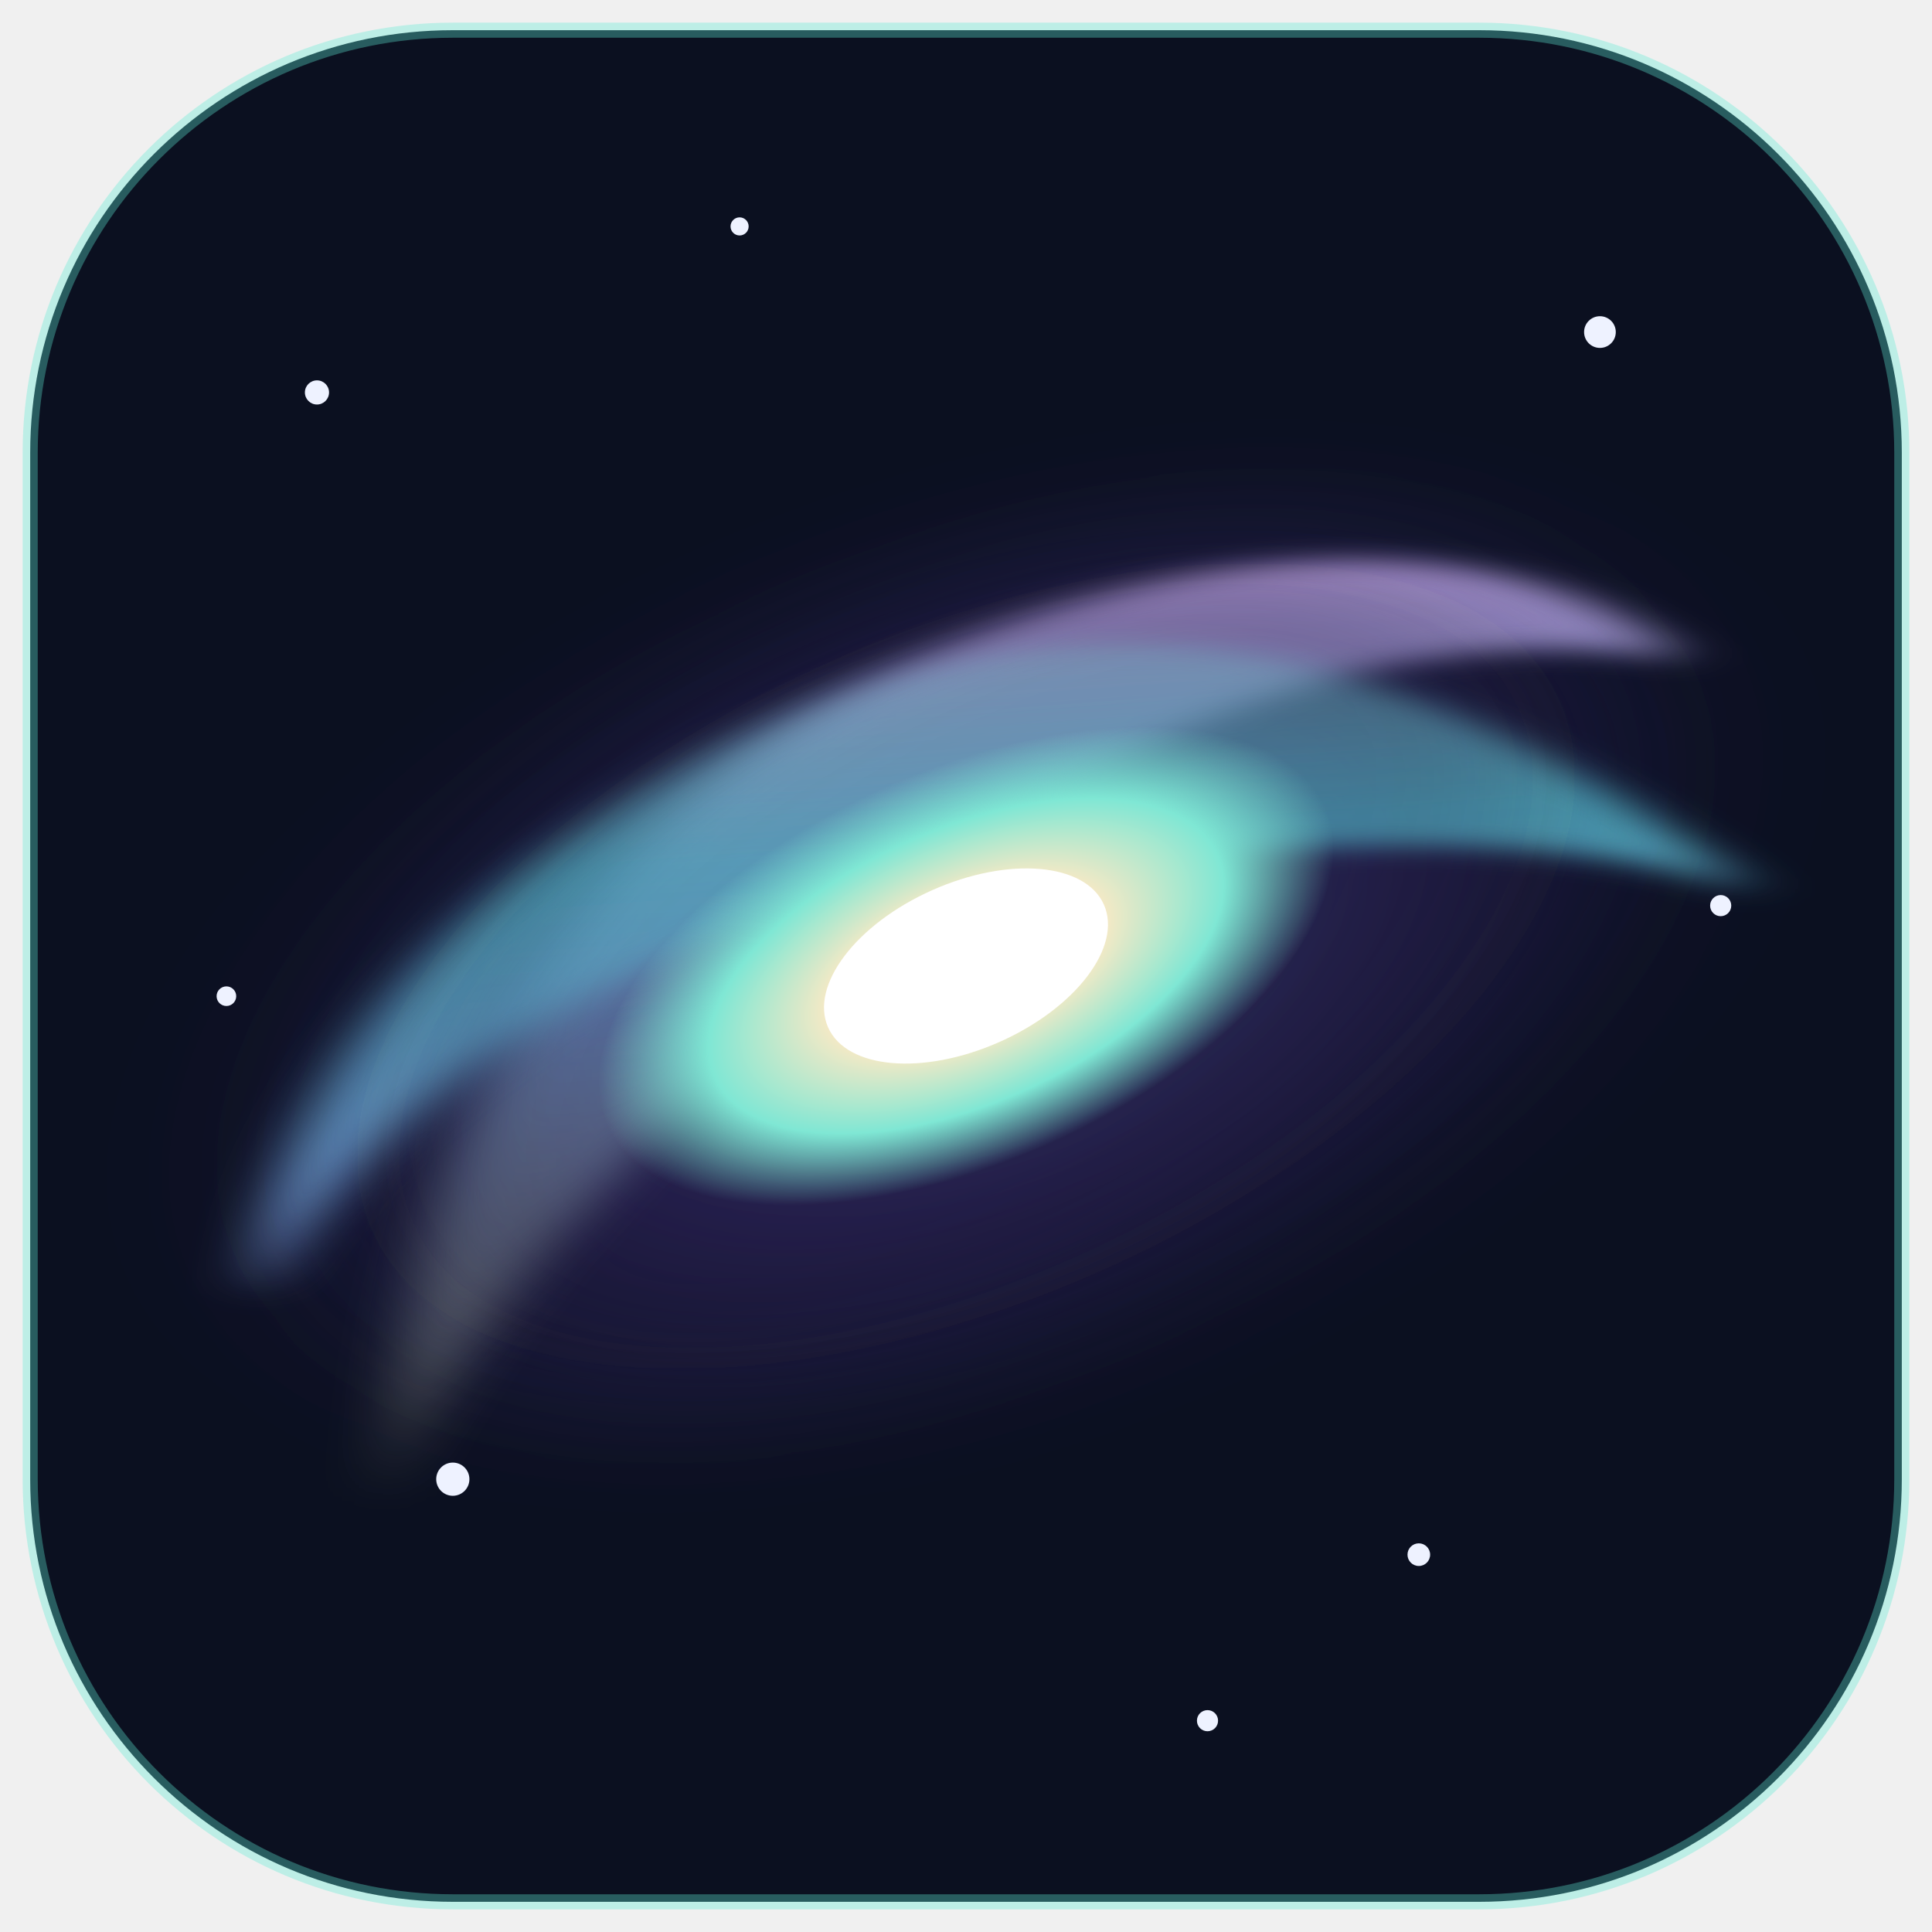
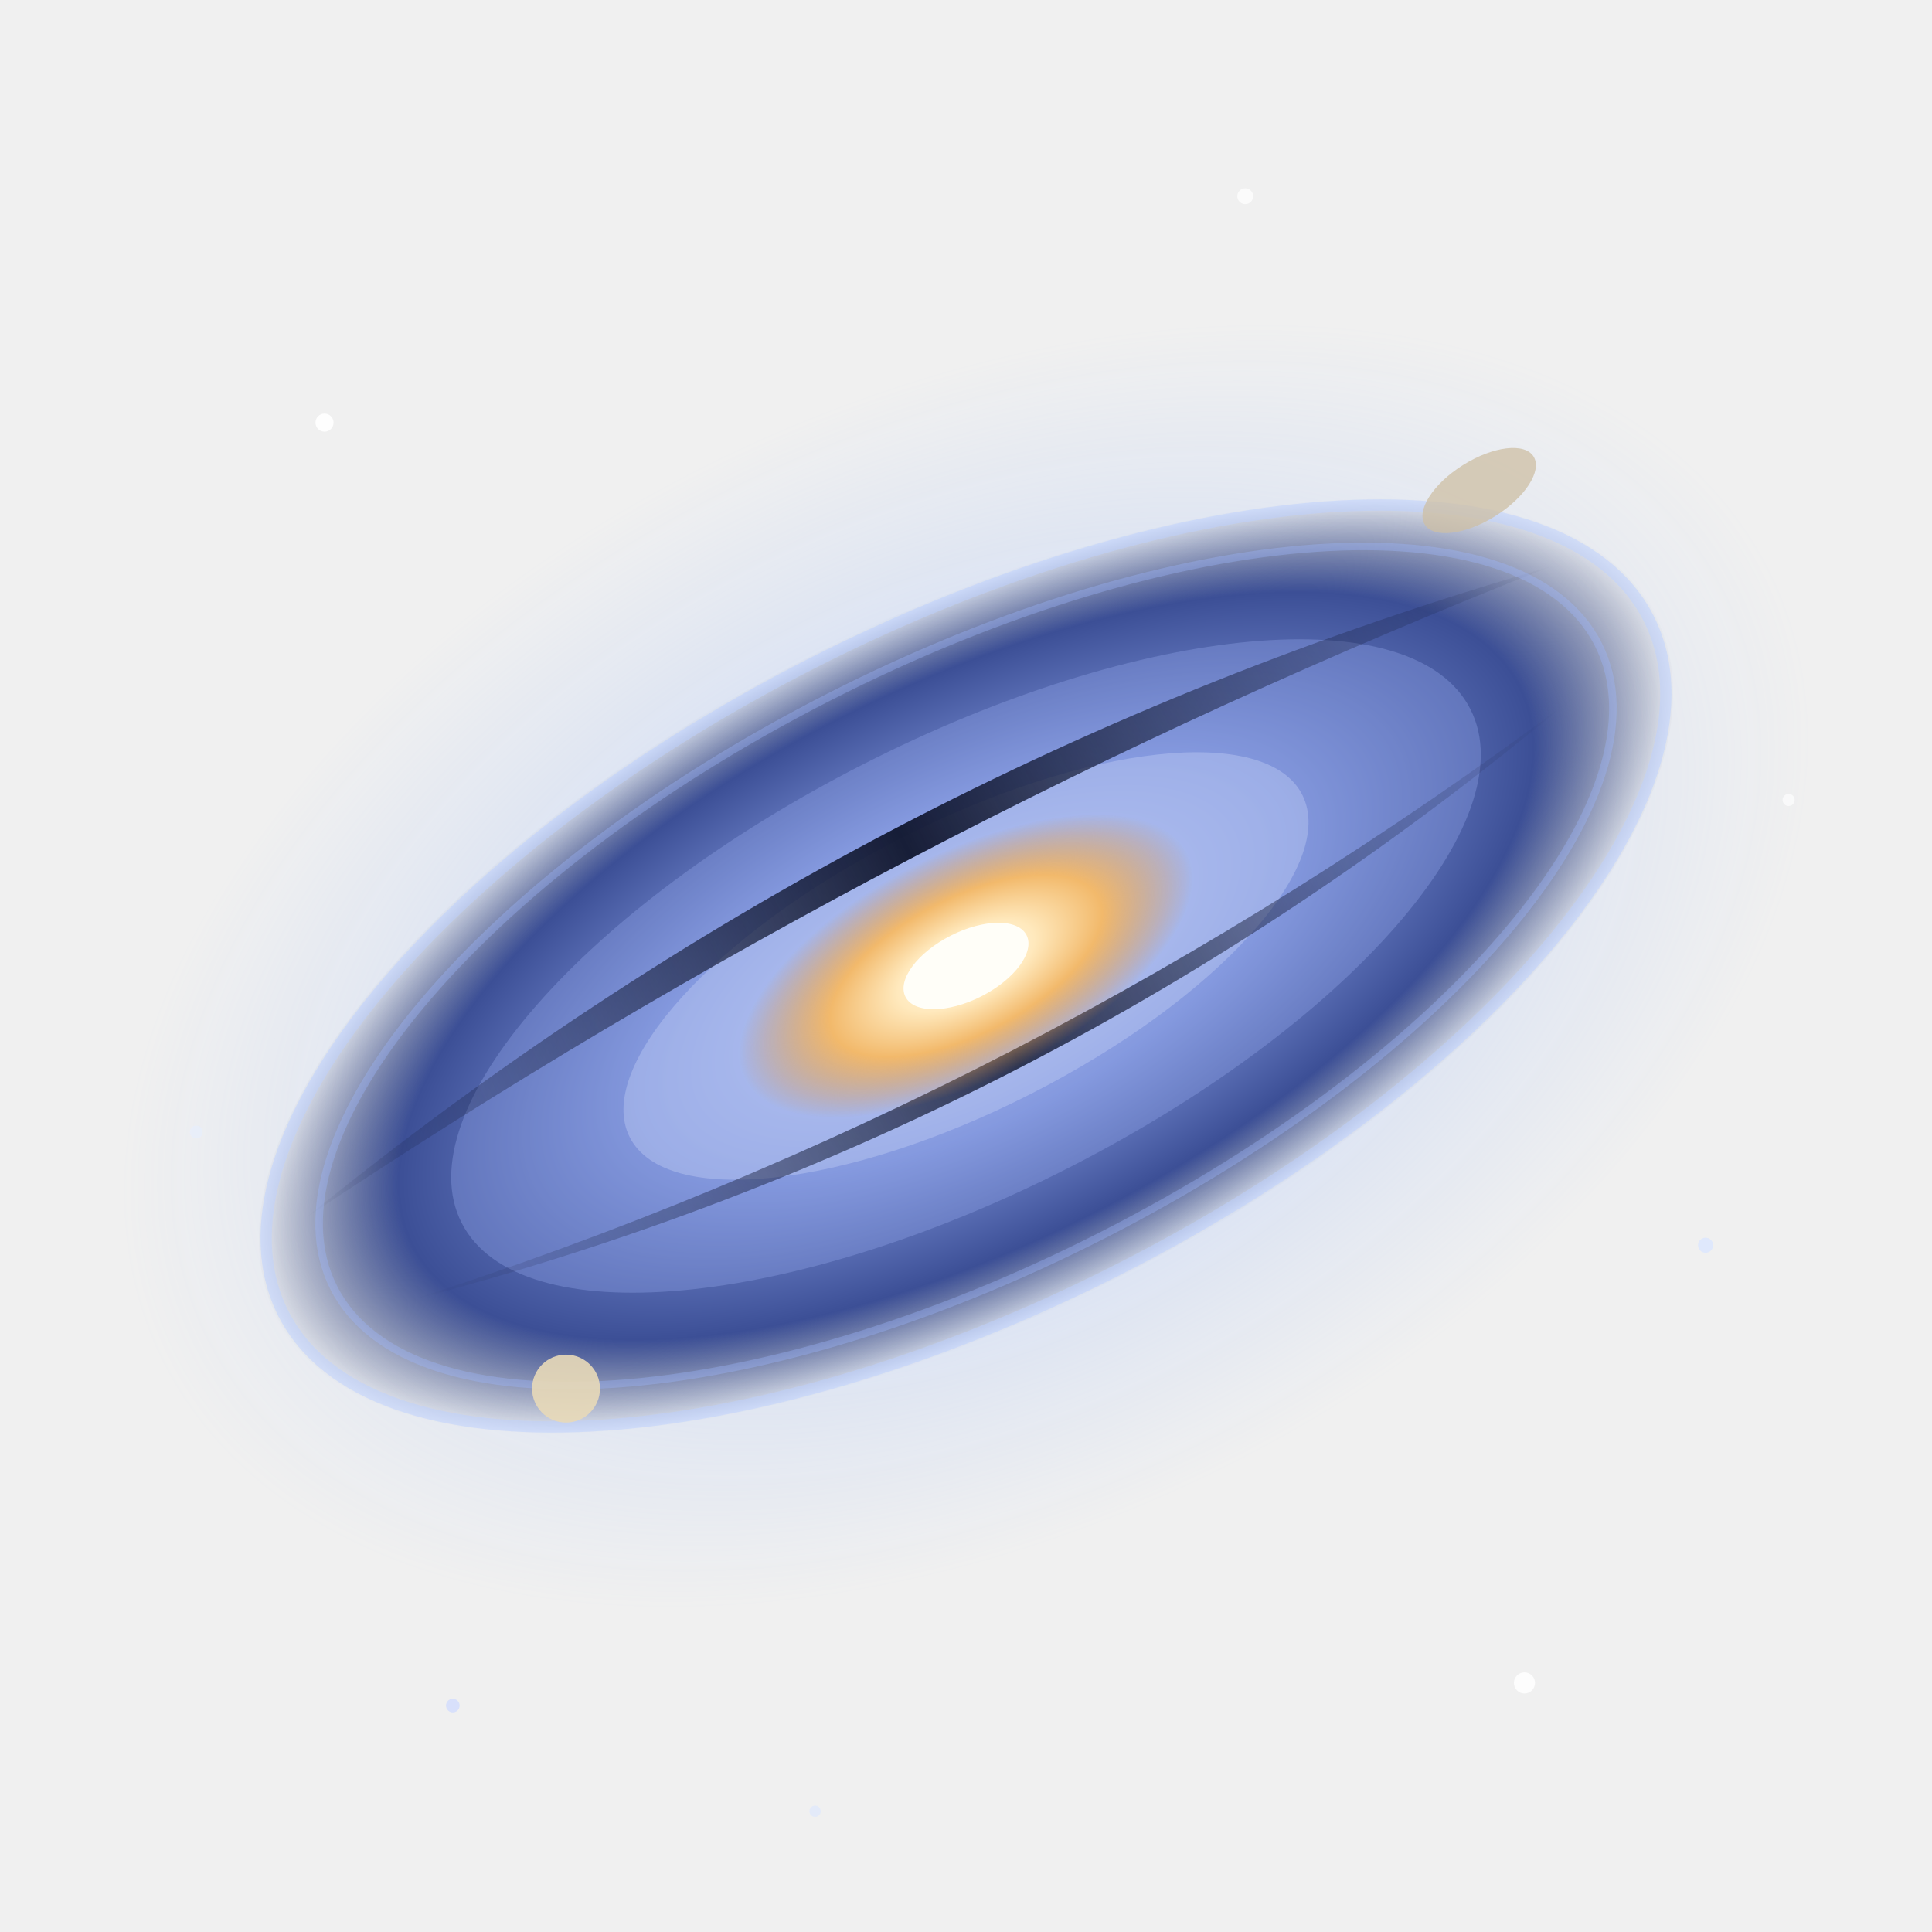
- <svg xmlns="http://www.w3.org/2000/svg" width="256" height="256" viewBox="0 0 256 256" role="img" aria-label="Deposit OS — Andromeda galaxy">
+ <svg xmlns="http://www.w3.org/2000/svg" viewBox="0 0 512 512">
  <defs>
    <radialGradient id="core" cx="50%" cy="50%" r="50%">
-       <stop offset="0%" stop-color="#fffdf6" />
-       <stop offset="35%" stop-color="#ffe9c4" />
-       <stop offset="70%" stop-color="#7fe7d4" />
-       <stop offset="100%" stop-color="#7fe7d400" />
+       <stop offset="0" stop-color="#fffdf4" />
+       <stop offset="0.3" stop-color="#ffe9bd" />
+       <stop offset="0.6" stop-color="#f2b96b" />
+       <stop offset="1" stop-color="#d98f3e" stop-opacity="0" />
    </radialGradient>
-     <radialGradient id="halo" cx="50%" cy="50%" r="50%">
-       <stop offset="0%" stop-color="#5eead4" stop-opacity=".55" />
-       <stop offset="45%" stop-color="#8b5cf6" stop-opacity=".28" />
-       <stop offset="100%" stop-color="#8b5cf600" />
+     <radialGradient id="disc" cx="50%" cy="50%" r="50%">
+       <stop offset="0" stop-color="#c9d6ff" />
+       <stop offset="0.45" stop-color="#7d92d8" />
+       <stop offset="0.8" stop-color="#3c4f96" />
+       <stop offset="1" stop-color="#24305e" stop-opacity="0" />
    </radialGradient>
-     <linearGradient id="armA" x1="0" y1="1" x2="1" y2="0">
-       <stop offset="0%" stop-color="#a78bfa" stop-opacity=".85" />
-       <stop offset="60%" stop-color="#67e8f9" stop-opacity=".65" />
-       <stop offset="100%" stop-color="#e0f2fe" stop-opacity=".15" />
+     <radialGradient id="glow" cx="50%" cy="50%" r="50%">
+       <stop offset="0" stop-color="#8fb4ff" stop-opacity="0.5" />
+       <stop offset="1" stop-color="#8fb4ff" stop-opacity="0" />
+     </radialGradient>
+     <linearGradient id="laneA" x1="0" y1="0" x2="1" y2="0">
+       <stop offset="0" stop-color="#141b38" stop-opacity="0" />
+       <stop offset="0.5" stop-color="#10162e" stop-opacity="0.95" />
+       <stop offset="1" stop-color="#141b38" stop-opacity="0" />
    </linearGradient>
-     <linearGradient id="armB" x1="1" y1="0" x2="0" y2="1">
-       <stop offset="0%" stop-color="#f0abfc" stop-opacity=".8" />
-       <stop offset="55%" stop-color="#93c5fd" stop-opacity=".6" />
-       <stop offset="100%" stop-color="#fef9c3" stop-opacity=".12" />
-     </linearGradient>
-     <filter id="blurS" x="-40%" y="-40%" width="180%" height="180%">
-       <feGaussianBlur stdDeviation="3" />
-     </filter>
-     <filter id="blurM" x="-60%" y="-60%" width="220%" height="220%">
-       <feGaussianBlur stdDeviation="9" />
-     </filter>
  </defs>
-   <rect x="4" y="4" width="248" height="248" rx="56" fill="#0b1020" />
-   <rect x="4" y="4" width="248" height="248" rx="56" fill="none" stroke="#5eead4" stroke-opacity=".35" stroke-width="2" />
-   <g transform="translate(128 128) rotate(-24)">
-     <ellipse rx="104" ry="58" fill="url(#halo)" filter="url(#blurM)" />
-     <path d="M -100 34 C -64 -30 -20 -46 34 -38 C 74 -32 96 -14 104 2 C 74 -18 34 -22 -6 -10 C -52 4 -80 16 -100 34 Z" fill="url(#armB)" filter="url(#blurS)" />
-     <path d="M 100 34 C 64 -30 20 -46 -34 -38 C -74 -32 -96 -14 -104 2 C -74 -18 -34 -22 6 -10 C 52 4 80 16 100 34 Z" fill="url(#armA)" filter="url(#blurS)" />
-     <ellipse rx="86" ry="44" fill="#0b1020" opacity=".25" filter="url(#blurM)" />
-     <ellipse rx="52" ry="26" fill="url(#core)" />
-     <ellipse rx="20" ry="11" fill="#ffffff" />
+   <ellipse cx="256" cy="256" rx="240" ry="150" fill="url(#glow)" transform="rotate(-27 256 256)" />
+   <g transform="rotate(-27 256 256)">
+     <ellipse cx="256" cy="256" rx="205" ry="92" fill="url(#disc)" />
+     <ellipse cx="256" cy="256" rx="150" ry="60" fill="#93a7ea" opacity="0.35" />
+     <ellipse cx="256" cy="256" rx="100" ry="38" fill="#c3cff5" opacity="0.4" />
+     <path d="M 70 236 Q 256 196 442 232 Q 256 214 70 236 Z" fill="url(#laneA)" />
+     <path d="M 84 268 Q 256 306 430 266 Q 256 296 84 268 Z" fill="url(#laneA)" opacity="0.85" />
+     <ellipse cx="256" cy="256" rx="203" ry="90" fill="none" stroke="#bcd0ff" stroke-width="3" opacity="0.5" />
+     <ellipse cx="256" cy="256" rx="188" ry="80" fill="none" stroke="#9db8ff" stroke-width="2" opacity="0.35" />
+     <ellipse cx="256" cy="256" rx="66" ry="30" fill="url(#core)" />
+     <ellipse cx="256" cy="256" rx="18" ry="9" fill="#fffef8" />
  </g>
-   <g fill="#eef2ff">
-     <circle cx="42" cy="52" r="1.6" />
-     <circle cx="212" cy="44" r="2.1" />
-     <circle cx="188" cy="206" r="1.5" />
-     <circle cx="60" cy="196" r="2.2" />
-     <circle cx="228" cy="120" r="1.4" />
-     <circle cx="30" cy="132" r="1.3" />
-     <circle cx="98" cy="30" r="1.2" />
-     <circle cx="160" cy="228" r="1.4" />
-   </g>
+   <circle cx="150" cy="368" r="9" fill="#e8d9b8" opacity="0.9" />
+   <ellipse cx="392" cy="130" rx="17" ry="8" fill="#cdbfa4" opacity="0.75" transform="rotate(-32 392 130)" />
+   <circle cx="86" cy="112" r="2.4" fill="#ffffff" opacity="0.9" />
+   <circle cx="452" cy="330" r="2" fill="#dbe6ff" opacity="0.8" />
+   <circle cx="404" cy="446" r="2.8" fill="#ffffff" opacity="0.85" />
+   <circle cx="120" cy="452" r="1.8" fill="#cdd9ff" opacity="0.7" />
+   <circle cx="474" cy="212" r="1.6" fill="#ffffff" opacity="0.65" />
+   <circle cx="52" cy="300" r="1.7" fill="#e6eeff" opacity="0.6" />
+   <circle cx="330" cy="52" r="2.1" fill="#ffffff" opacity="0.75" />
+   <circle cx="216" cy="480" r="1.5" fill="#dbe6ff" opacity="0.6" />
</svg>
